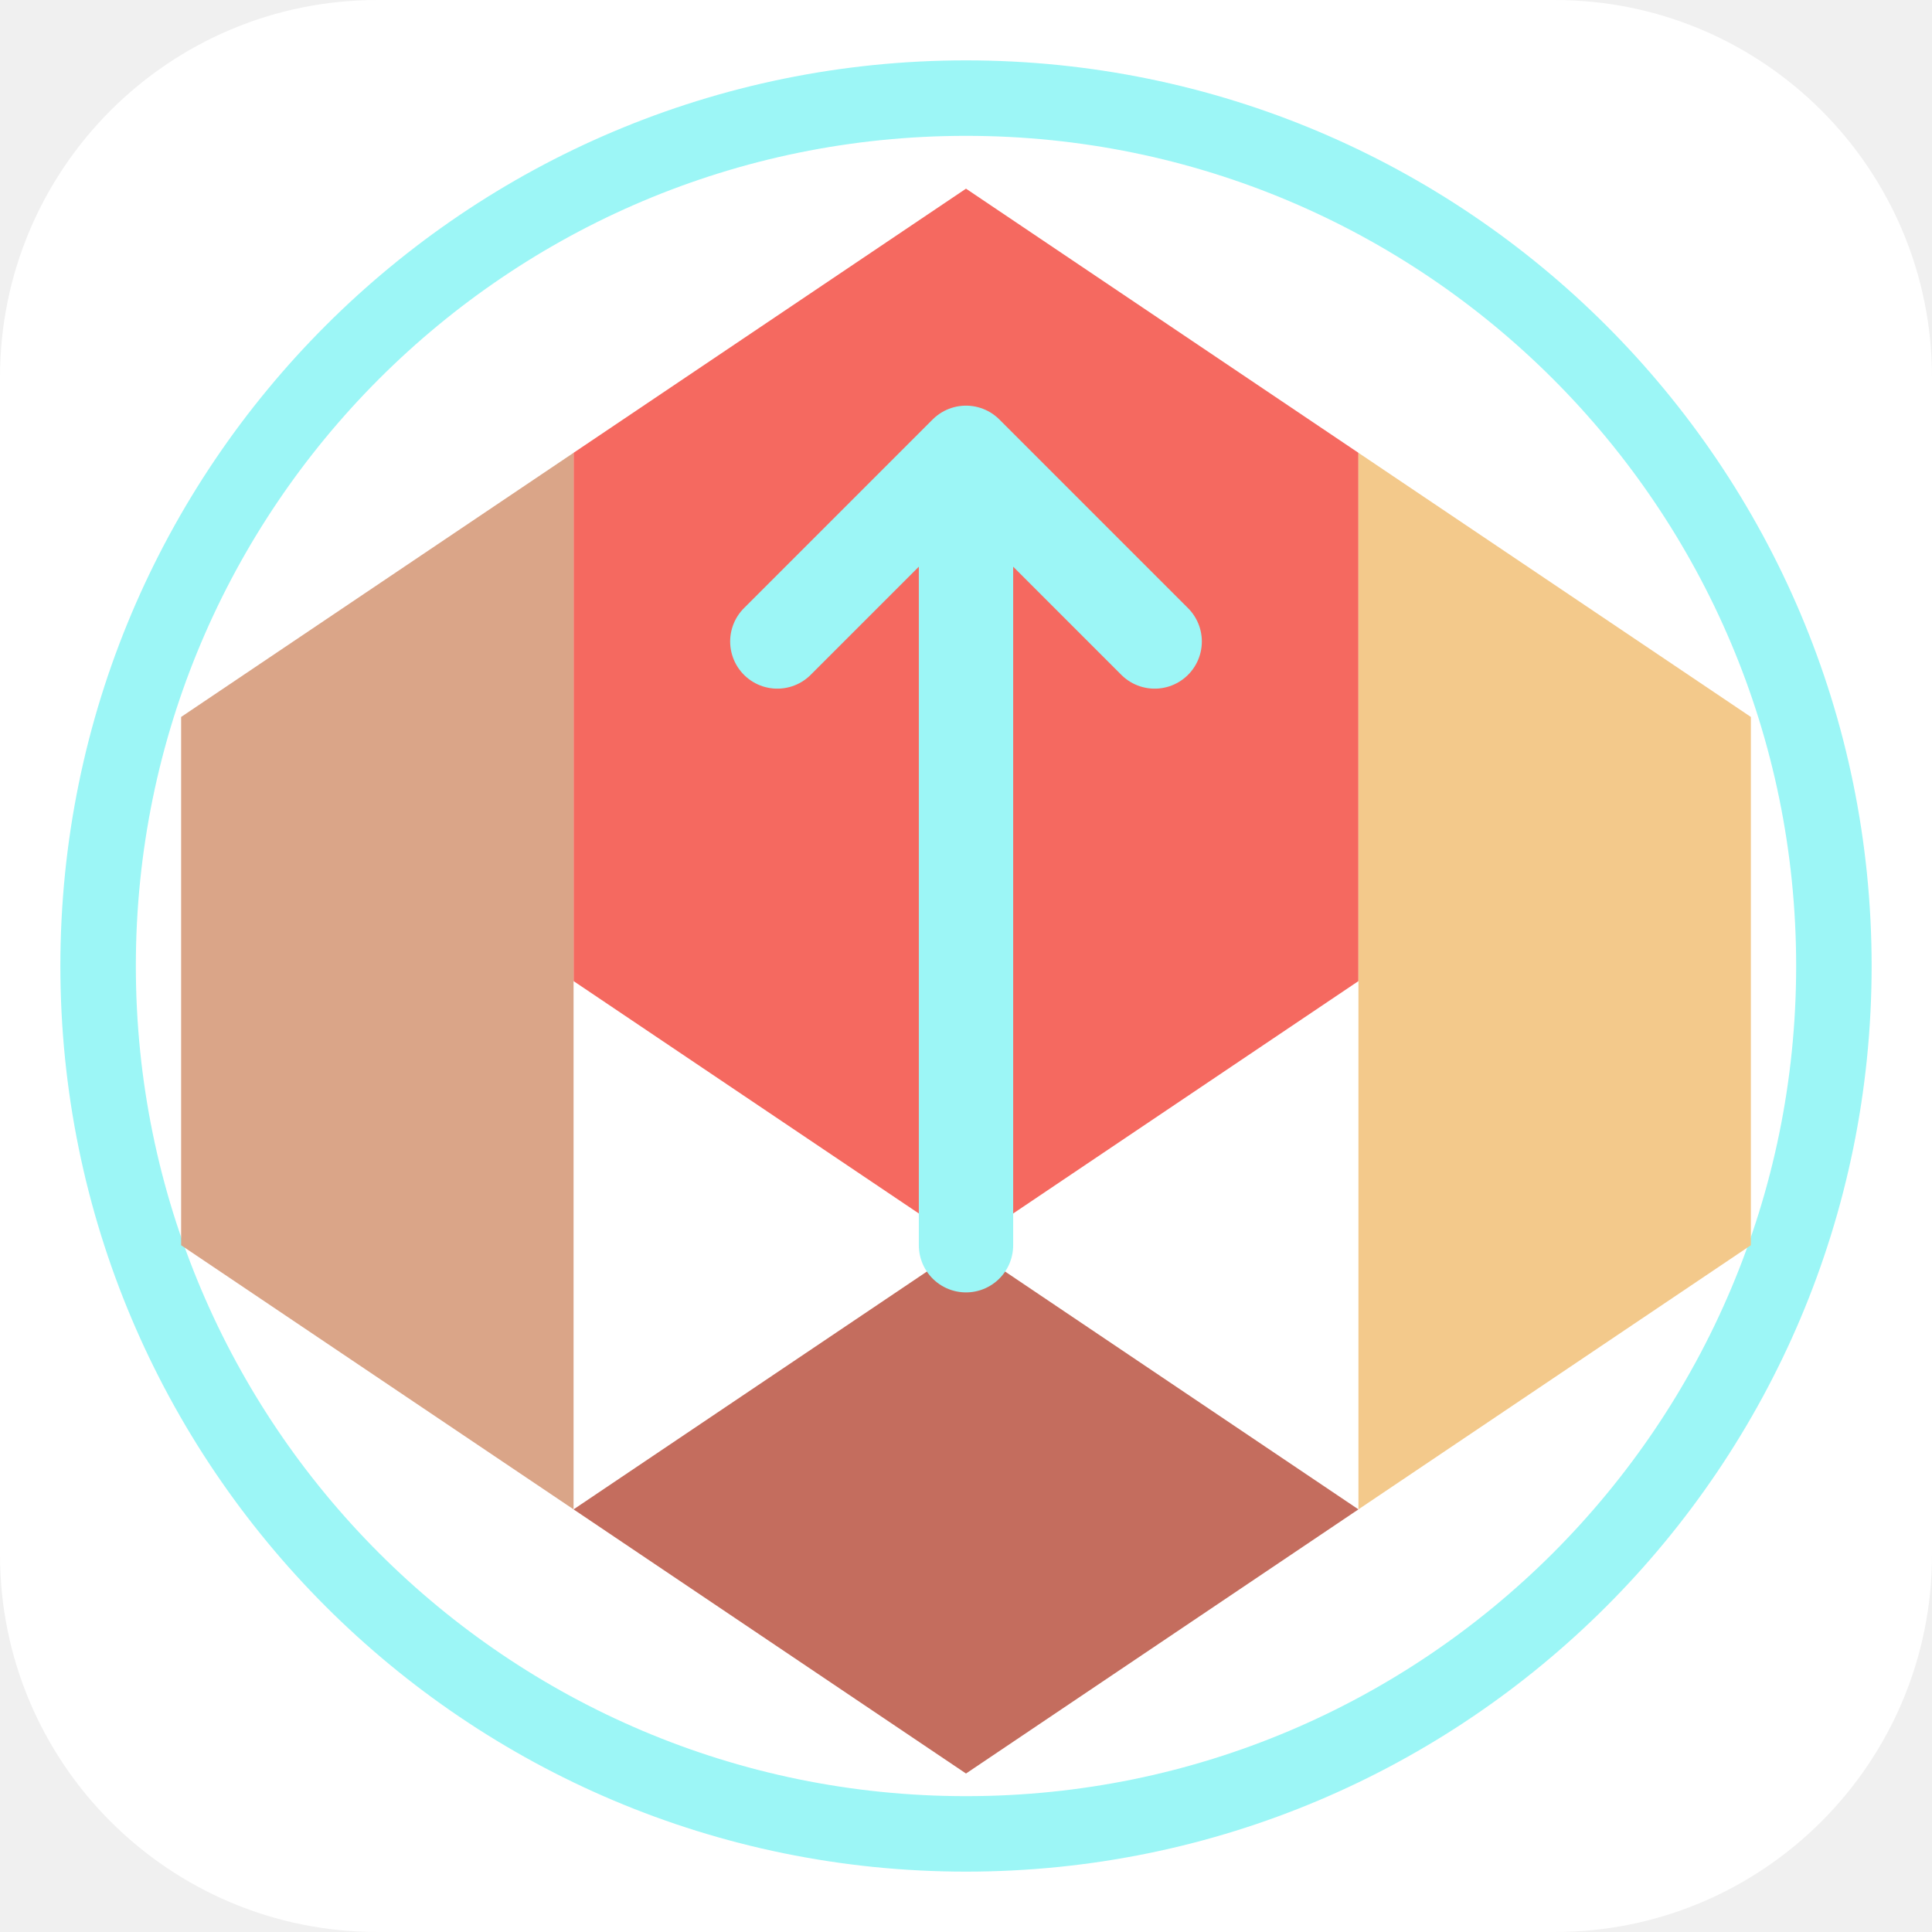
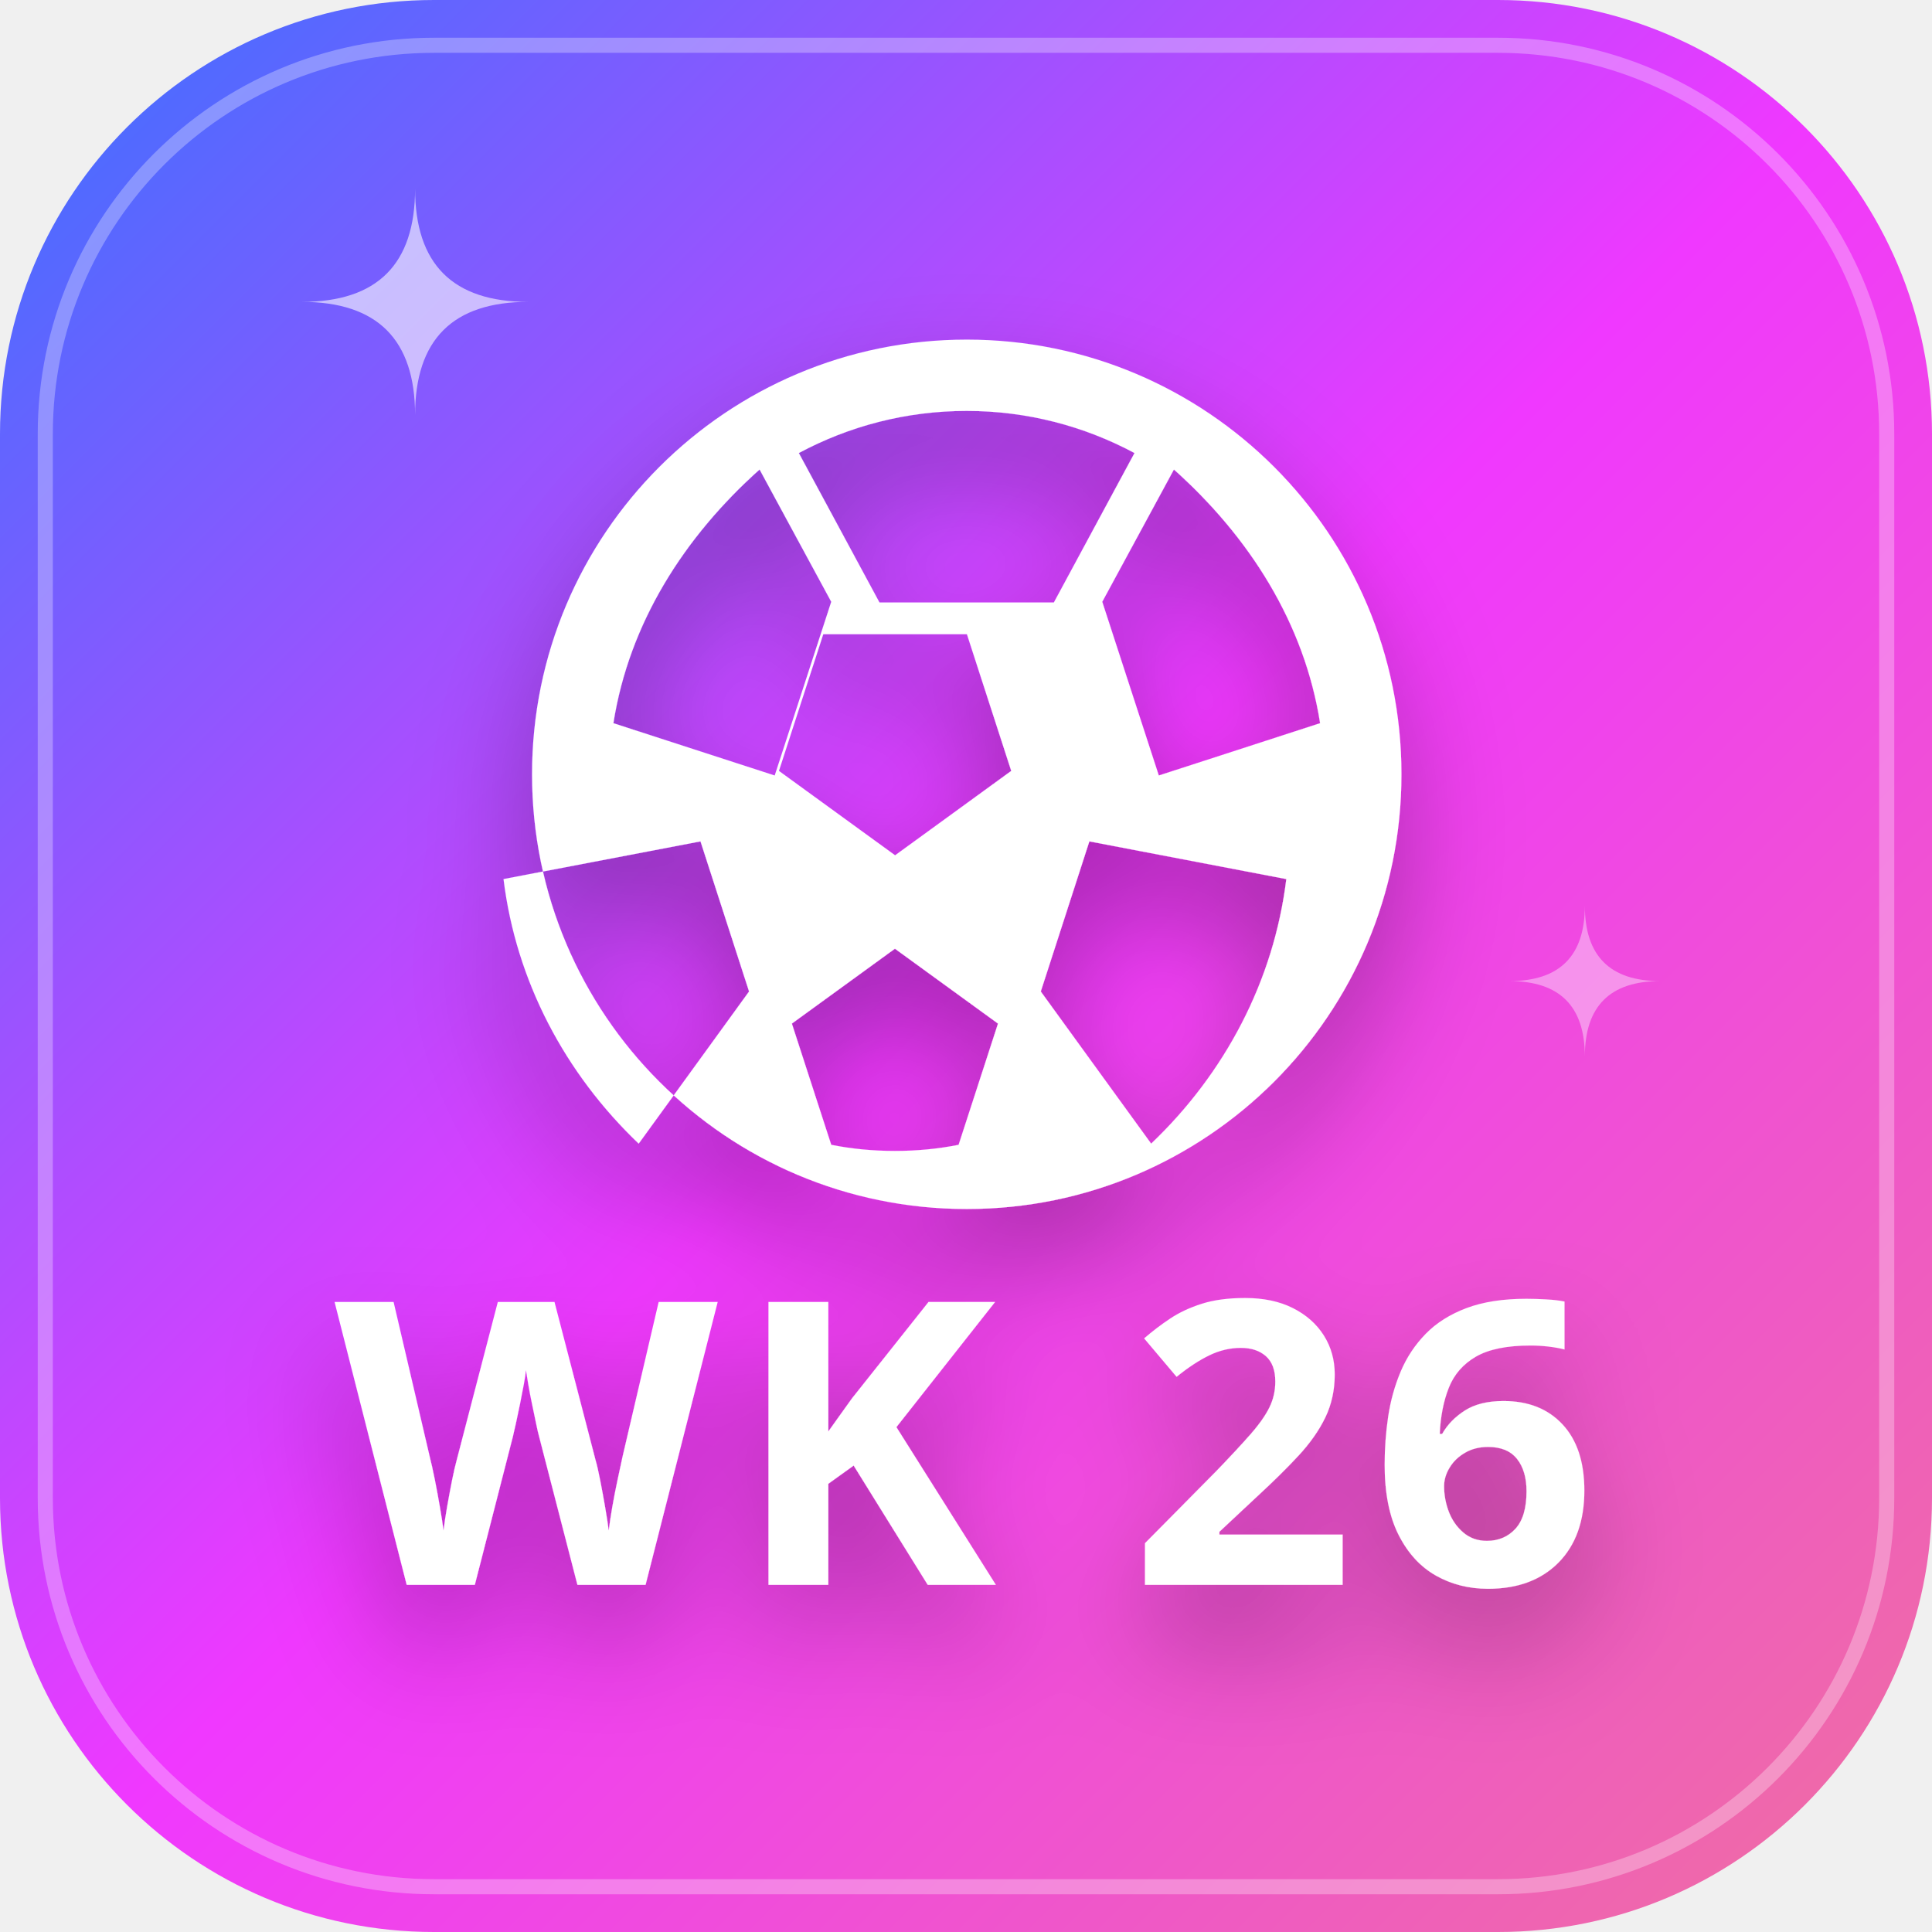
- <svg xmlns="http://www.w3.org/2000/svg" width="512" height="512" viewBox="0 0 512 512" fill="none">
-   <rect width="512" height="512" rx="100" fill="white" />
-   <circle cx="256" cy="256" r="230" stroke="#9CF6F6" stroke-width="20" />
-   <path d="M256 50L360 120V260L256 330L152 260V120L256 50Z" fill="#F56960" />
-   <path d="M256 330L360 400L256 470L152 400L256 330Z" fill="#C46D5E" />
-   <path d="M152 120L48 190V330L152 400V260L152 120Z" fill="#DAA588" />
-   <path d="M360 120L464 190V330L360 400V260L360 120Z" fill="#F3C98B" />
-   <path d="M256 120V330M256 120L206 170M256 120L306 170" stroke="#9CF6F6" stroke-width="25" stroke-linecap="round" stroke-linejoin="round" />
+ <svg xmlns="http://www.w3.org/2000/svg" viewBox="0 0 512 512" width="512" height="512">
+   <defs>
+     <linearGradient id="brandGradient" x1="0%" y1="0%" x2="100%" y2="100%">
+       <stop offset="0%" stop-color="#3772FF" />
+       <stop offset="50%" stop-color="#F038FF" />
+       <stop offset="100%" stop-color="#EF709D" />
+     </linearGradient>
+     <filter id="dropShadow" x="-20%" y="-20%" width="140%" height="140%">
+       <feDropShadow dx="0" dy="15" stdDeviation="15" flood-color="#000000" flood-opacity="0.3" />
+     </filter>
+   </defs>
+   <rect width="512" height="512" rx="115" fill="url(#brandGradient)" />
+   <rect x="12" y="12" width="488" height="488" rx="103" fill="none" stroke="#FFFFFF" stroke-width="4" stroke-opacity="0.3" />
+   <g filter="url(#dropShadow)">
+     <path fill="#FFFFFF" transform="translate(141, 90) scale(0.45)" d="M256 0c-141.4 0-256 114.6-256 256s114.6 256 256 256 256-114.6 256-256-114.6-256-256-256zm0 42c35.7 0 69.3 9 98.8 24.8l-47.5 88-102.7 0-47.5-88c29.5-15.8 63.1-24.8 98.8-24.8zm-122 34.5l42.2 77.9-33.3 102.3-95-30.8c9.3-58.9 41.5-109.5 86.1-149.4zm244 0c44.6 39.9 76.8 90.5 86.1 149.4l-95 30.8-33.3-102.3 42.2-77.9zm-206.5 97l84.6 0 26.1 80.5-68.4 49.7-68.4-49.7 26.1-80.5zm-72.3 122l28.6 88.4-65 89.6c-43.3-41.3-72.2-95.6-79.6-155.8l116-22.2zm229 0l116 22.2c-7.4 60.2-36.3 114.5-79.6 155.8l-65-89.6 28.6-88.4zm-114.5 63.2l60.7 44.1-23.2 71.4c-12 2.4-24.6 3.6-37.5 3.6s-25.5-1.2-37.5-3.6l-23.2-71.4 60.7-44.1z" />
+     <text x="256" y="420" font-family="'Impact', 'Arial Black', sans-serif" font-size="105" font-weight="900" fill="#FFFFFF" text-anchor="middle" letter-spacing="4">WK 26</text>
+   </g>
+   <path d="M110 110 Q110 80 140 80 Q110 80 110 50 Q110 80 80 80 Q110 80 110 110 Z" fill="#FFFFFF" opacity="0.6" />
+   <path d="M420 280 Q420 260 440 260 Q420 260 420 240 Q420 260 400 260 Q420 260 420 280 Z" fill="#FFFFFF" opacity="0.4" />
</svg>
